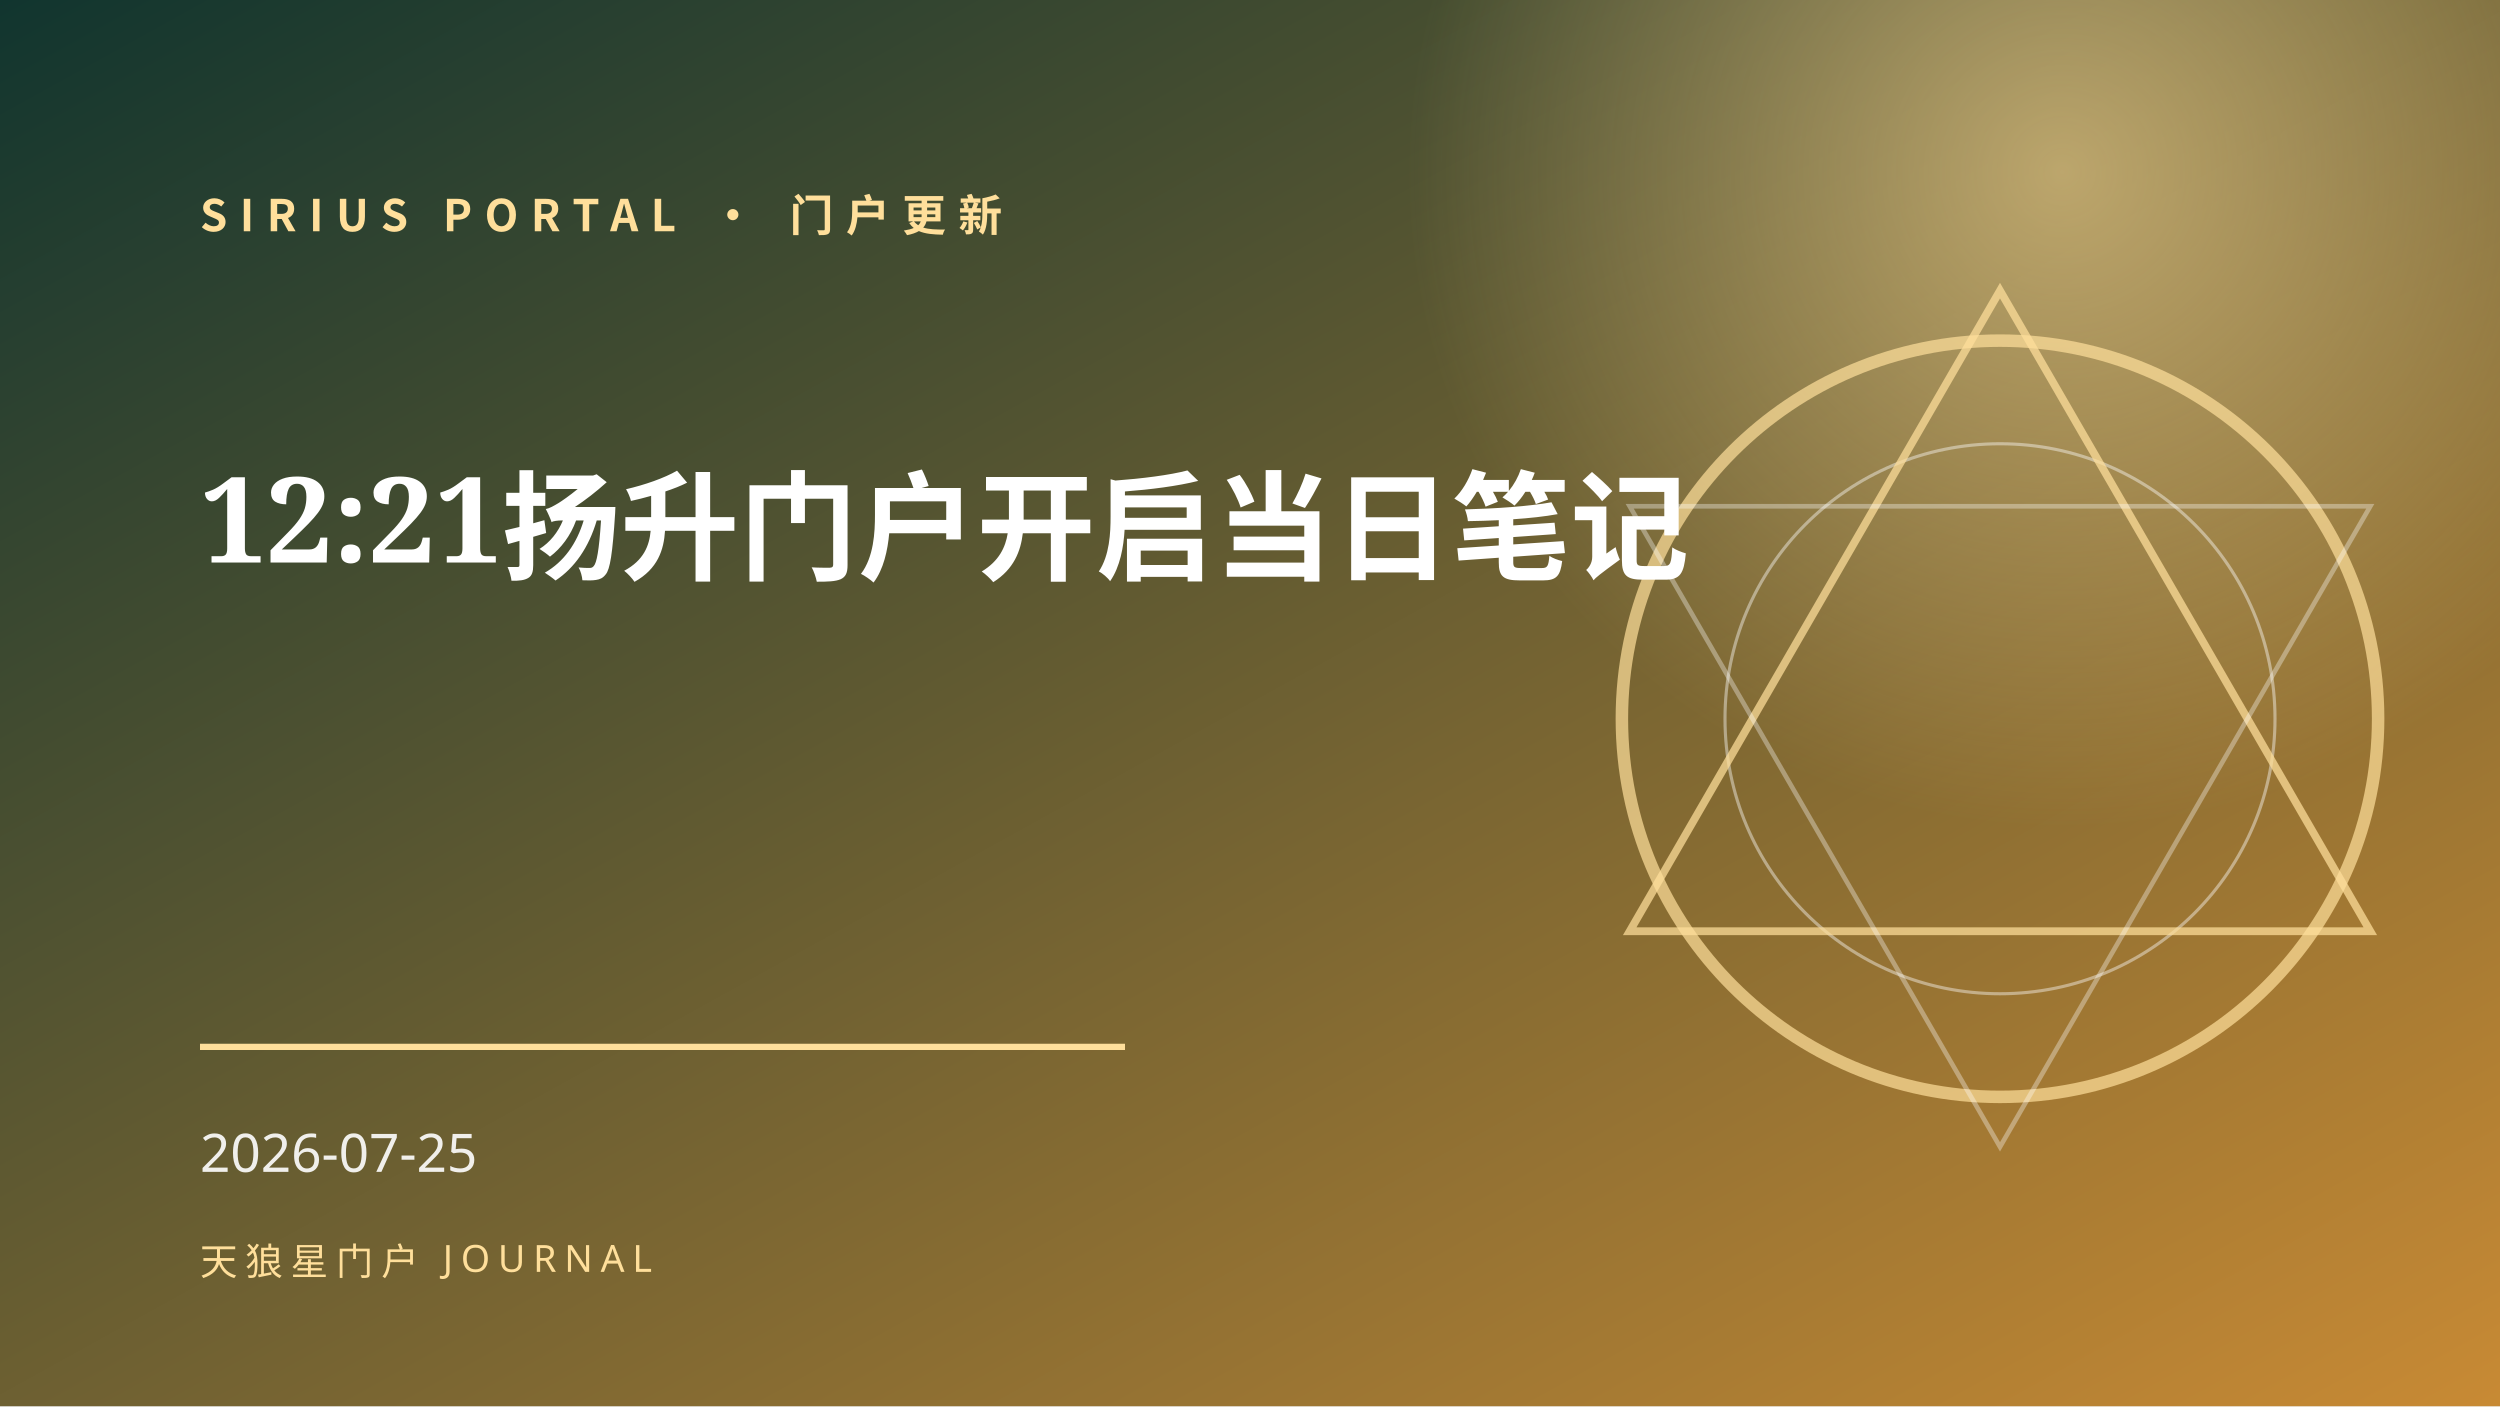
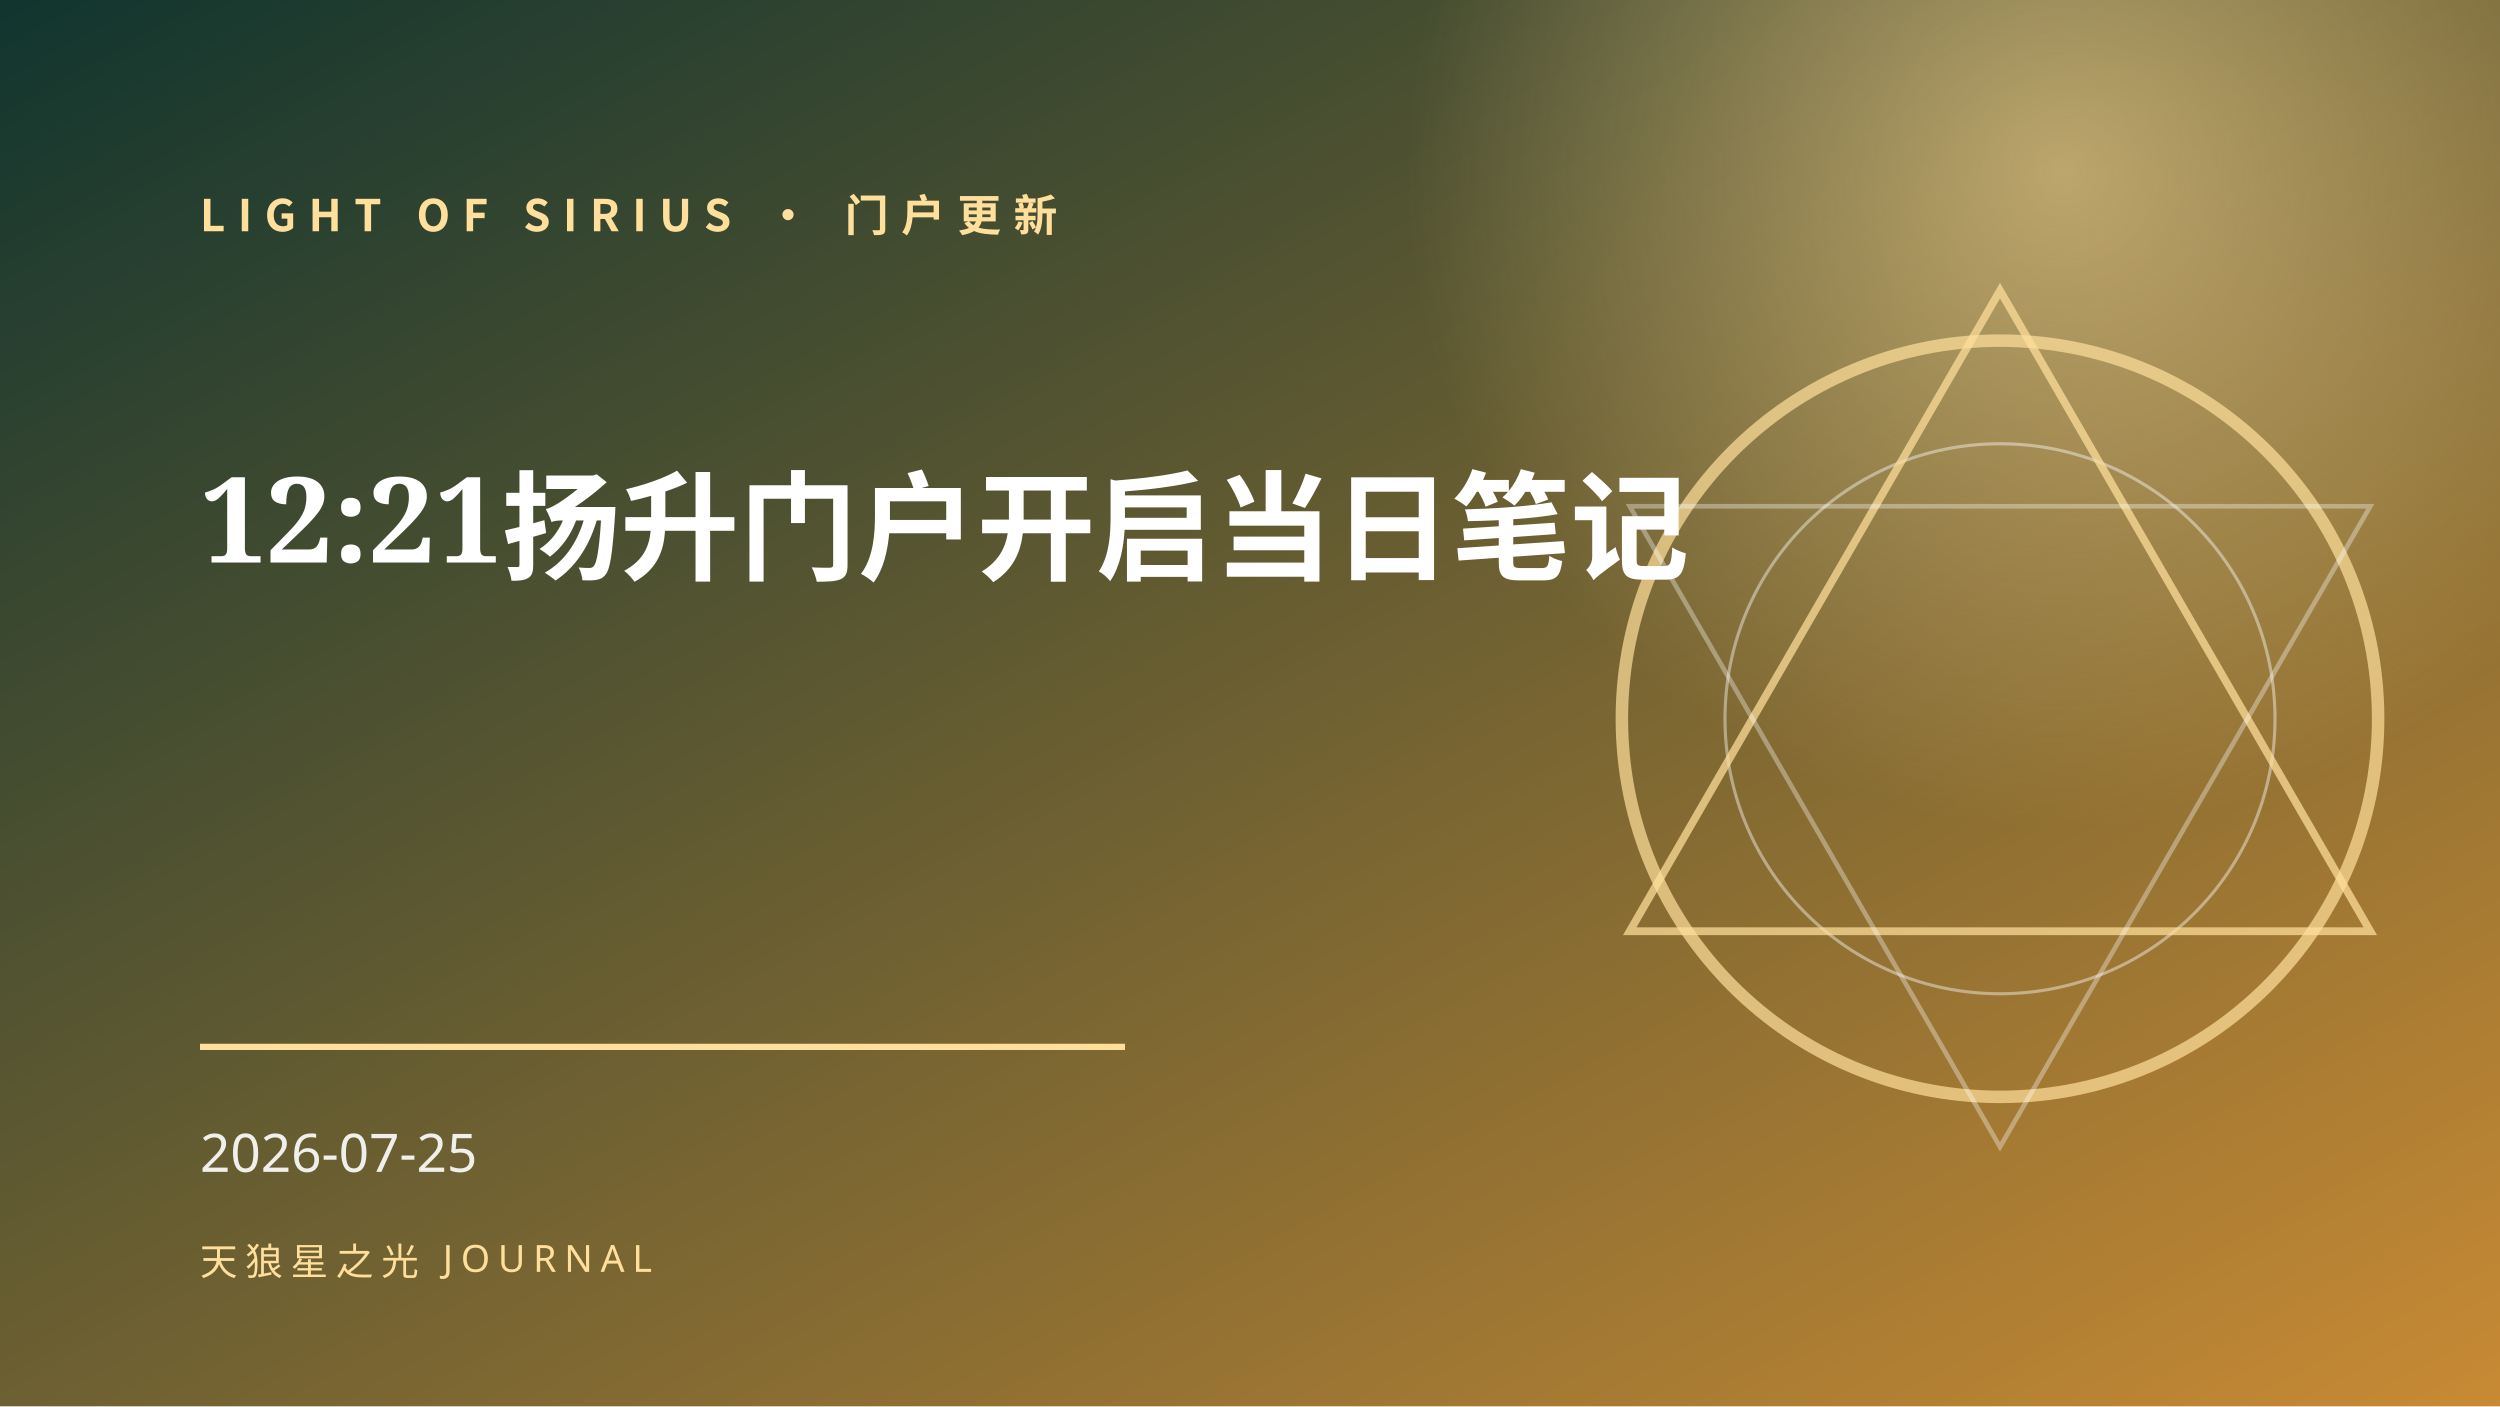
<svg xmlns="http://www.w3.org/2000/svg" width="1600" height="900" viewBox="0 0 1600 900" role="img" aria-label="12:21扬升门户开启当日笔记">
  <defs>
    <linearGradient id="bg" x1="0" y1="0" x2="1" y2="1">
      <stop stop-color="#11352f" />
      <stop offset="1" stop-color="#c88a34" />
    </linearGradient>
    <radialGradient id="glow">
      <stop stop-color="#ffdf9b" stop-opacity=".56" />
      <stop offset="1" stop-color="#ffdf9b" stop-opacity="0" />
    </radialGradient>
  </defs>
  <rect width="1600" height="900" fill="url(#bg)" />
  <circle cx="1320" cy="110" r="420" fill="url(#glow)" />
  <circle cx="1280" cy="460" r="242" fill="none" stroke="#ffdf9b" stroke-width="8" opacity=".7" />
  <circle cx="1280" cy="460" r="176" fill="none" stroke="white" stroke-width="2" opacity=".42" />
  <path d="M1280 186 1517 596 1043 596Z" fill="none" stroke="#ffdf9b" stroke-width="5" opacity=".72" />
  <path d="M1043 324 1517 324 1280 734Z" fill="none" stroke="white" stroke-width="3" opacity=".34" />
-   <text x="128" y="148" fill="#ffdf9b" font-family="Microsoft YaHei, Noto Sans CJK SC, sans-serif" font-size="28" font-weight="700" letter-spacing="8">SIRIUS PORTAL · 门户更新</text>
+   <text x="128" y="148" fill="#ffdf9b" font-family="Microsoft YaHei, Noto Sans CJK SC, sans-serif" font-size="28" font-weight="700" letter-spacing="8">LIGHT OF SIRIUS · 门户更新</text>
  <text x="128" y="360" fill="white" font-family="STKaiti, KaiTi, Microsoft YaHei, serif" font-size="76" font-weight="700">
    <tspan x="128" dy="0">12:21扬升门户开启当日笔记</tspan>
  </text>
  <line x1="128" y1="670" x2="720" y2="670" stroke="#ffdf9b" stroke-width="4" />
  <text x="128" y="750" fill="white" opacity=".9" font-family="Microsoft YaHei, sans-serif" font-size="34">2026-07-25</text>
-   <text x="128" y="816" fill="#ffdf9b" font-family="Microsoft YaHei, sans-serif" font-size="24" letter-spacing="5">天狼星门户 JOURNAL</text>
+   <text x="128" y="816" fill="#ffdf9b" font-family="Microsoft YaHei, sans-serif" font-size="24" letter-spacing="5">天狼星之光 JOURNAL</text>
</svg>
